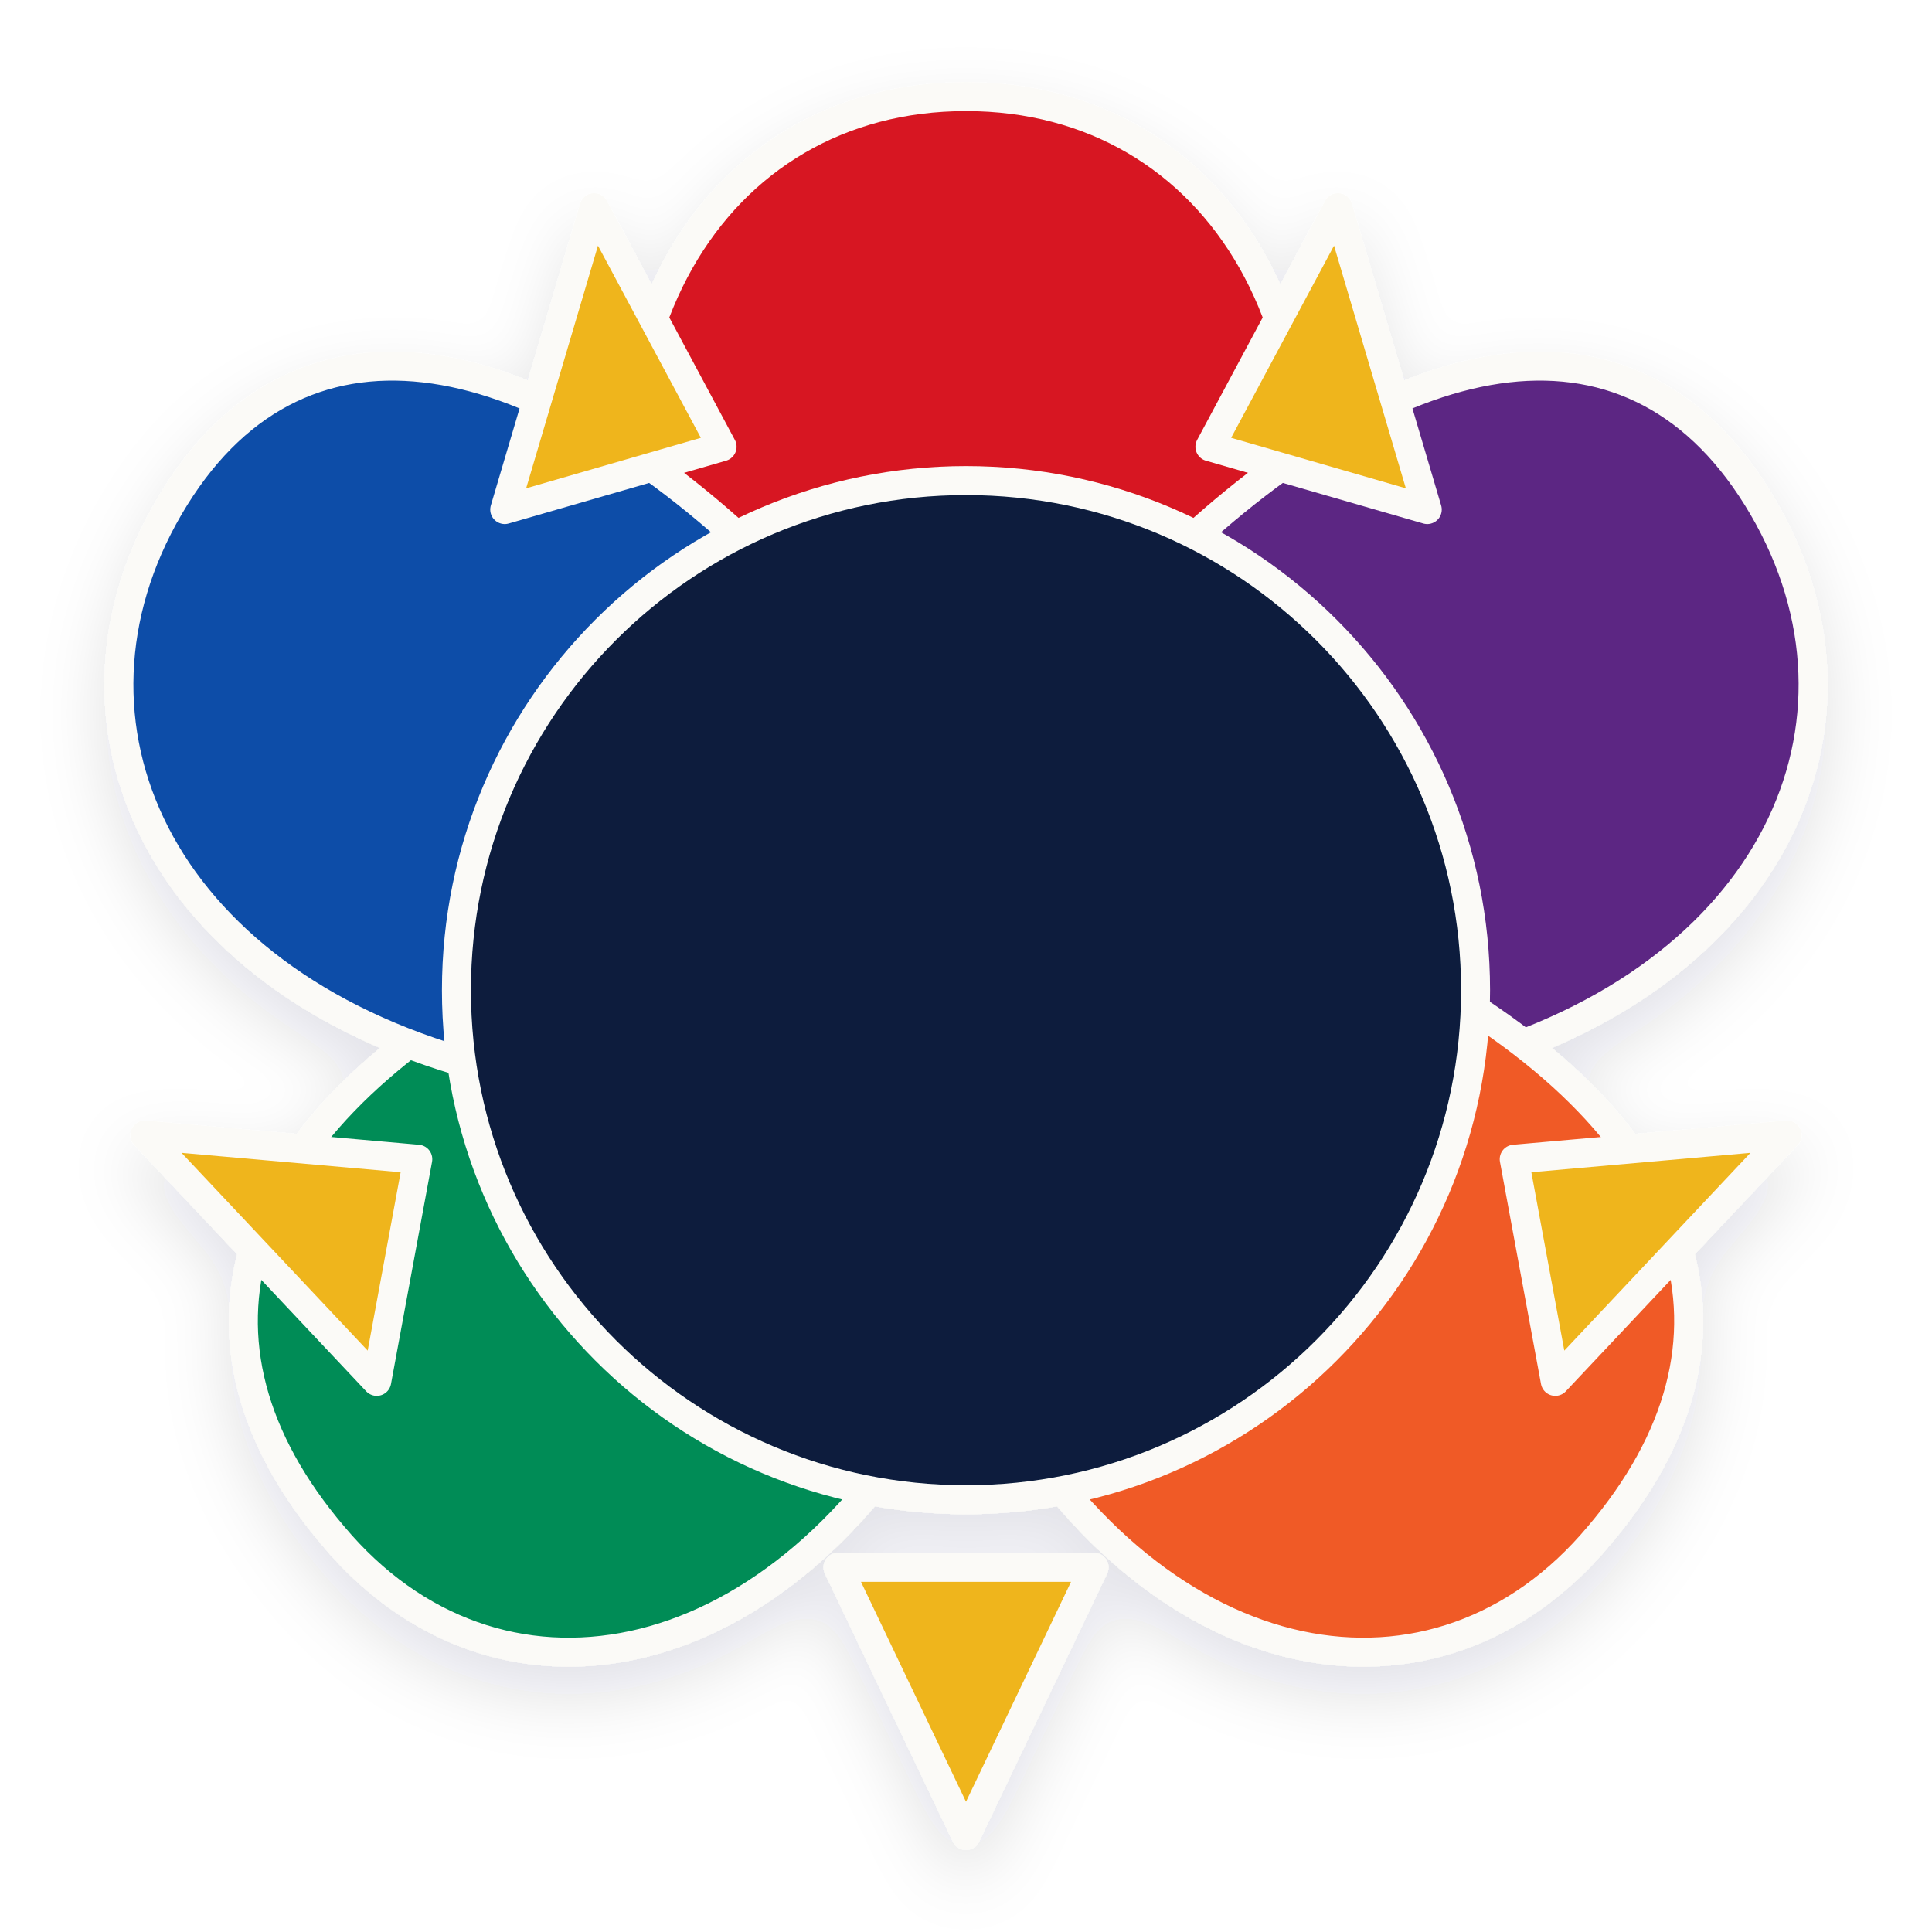
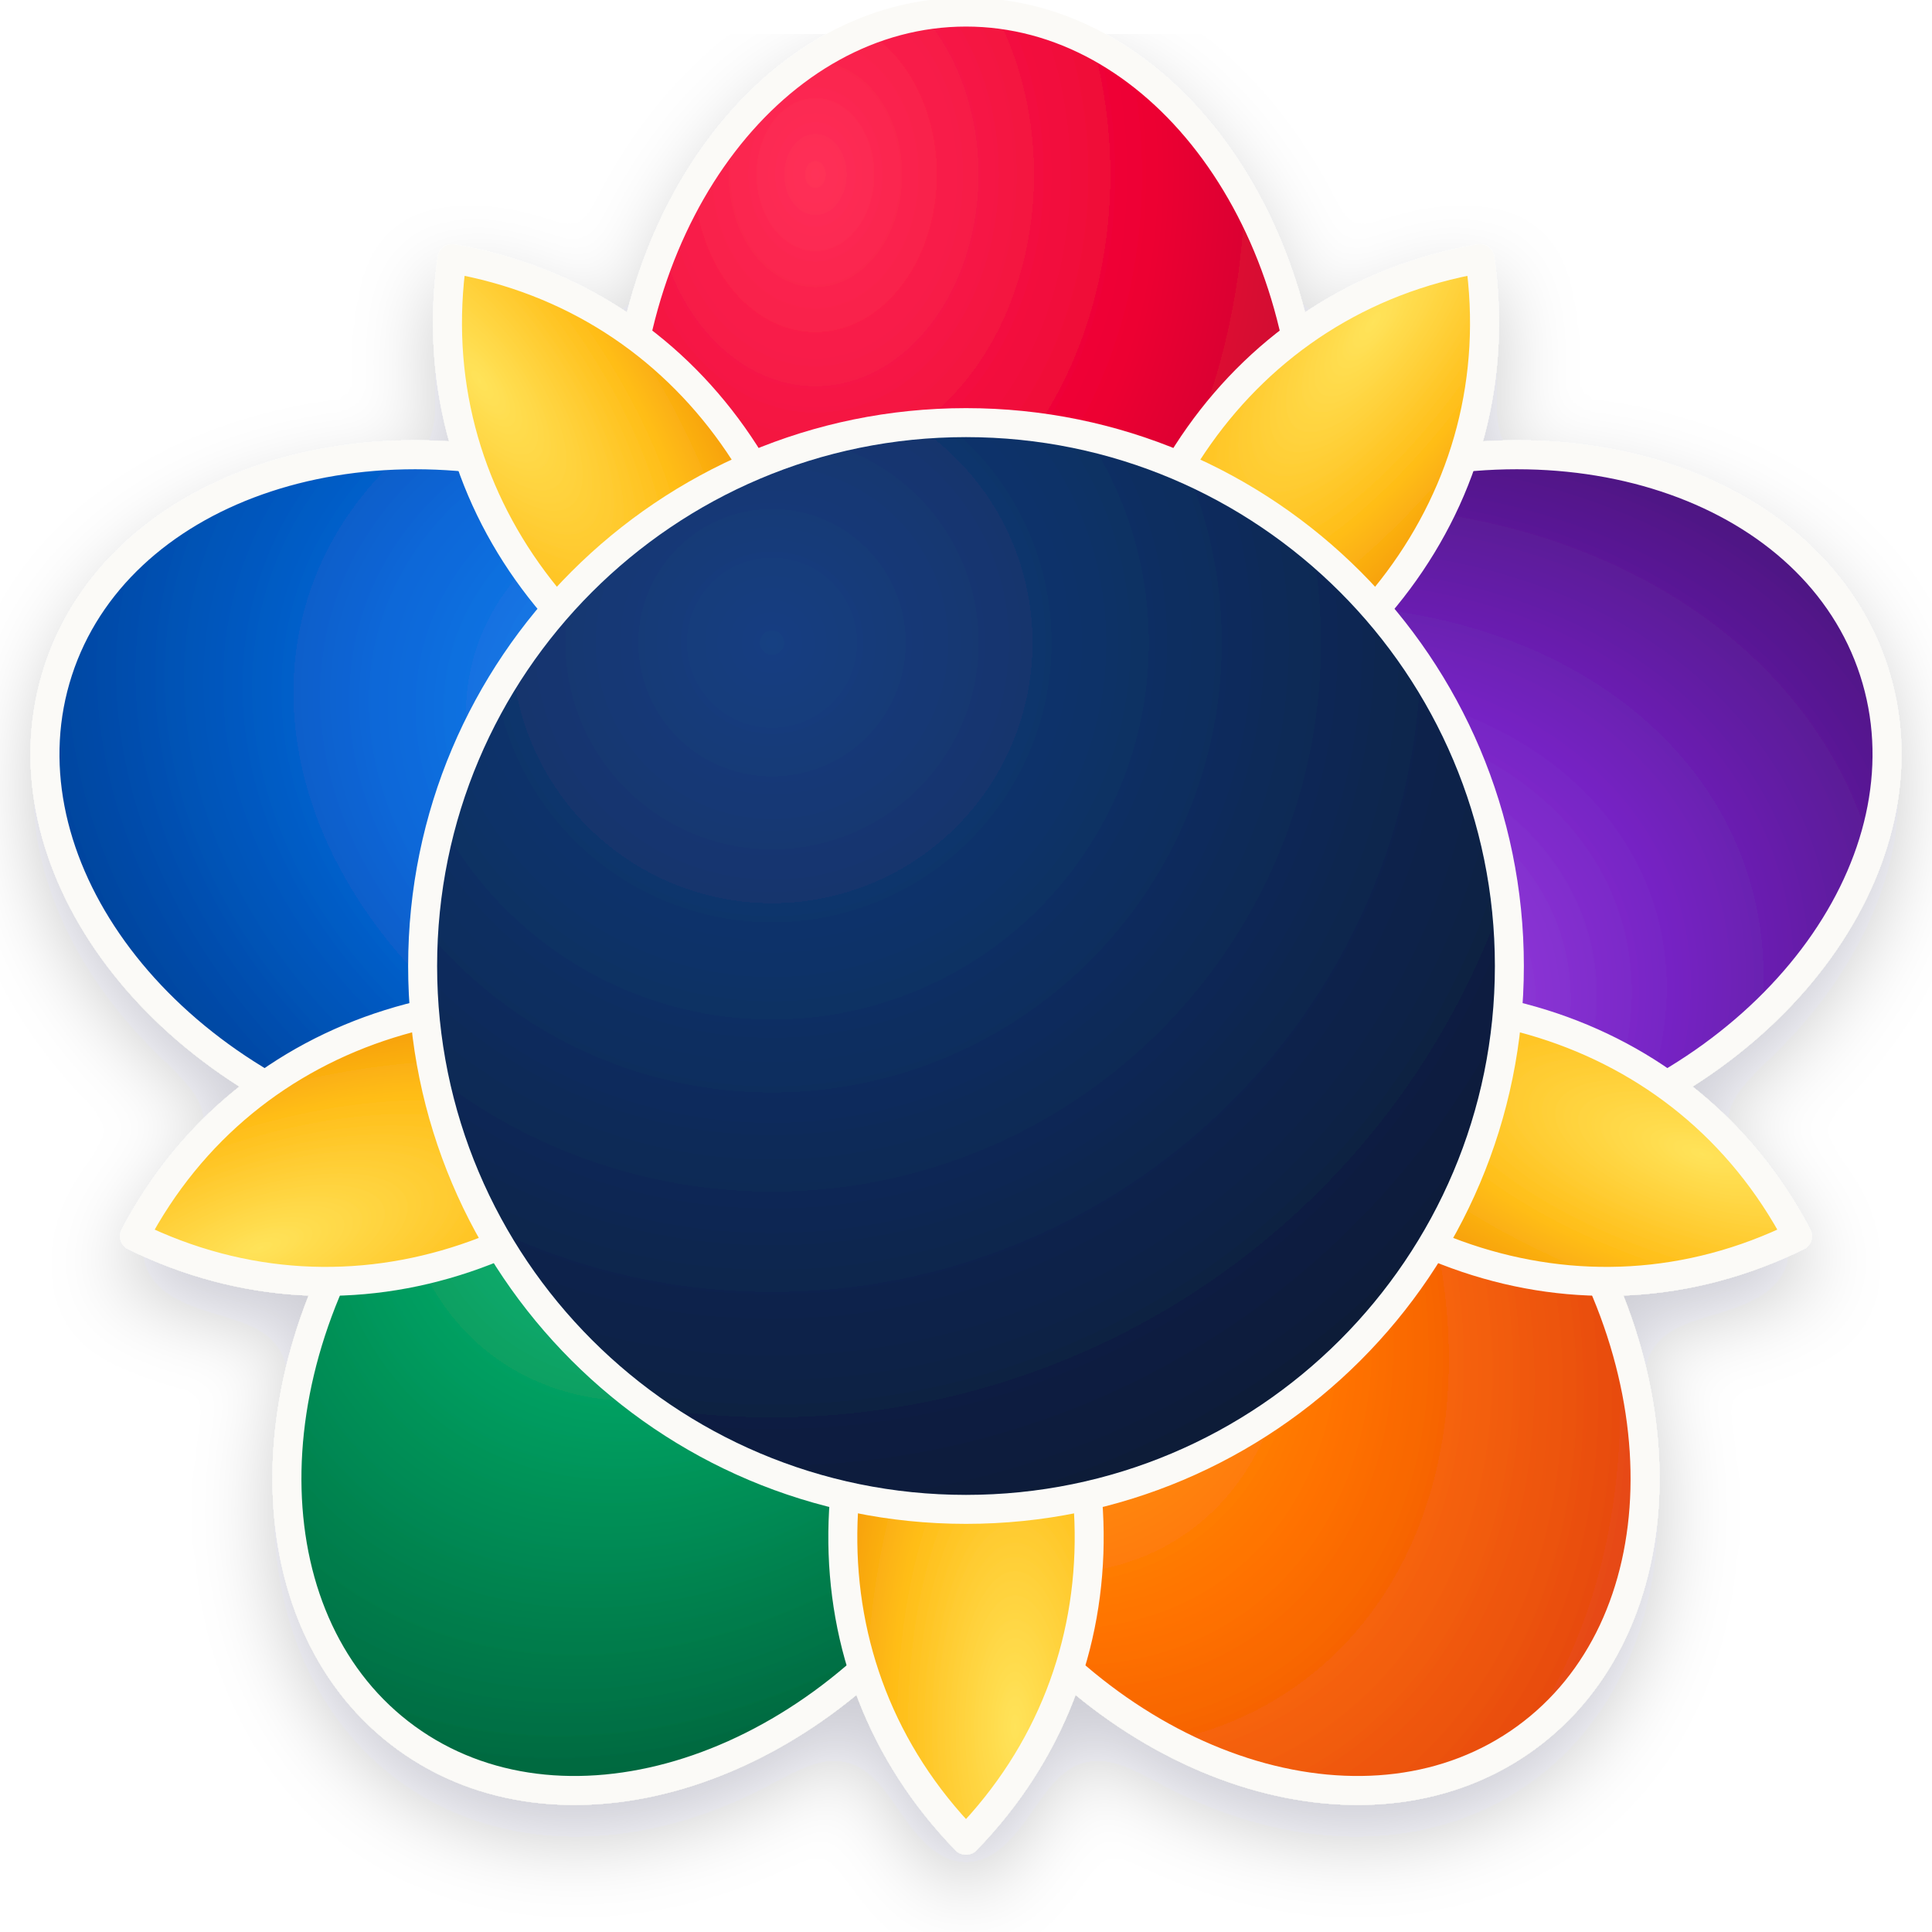
<svg xmlns="http://www.w3.org/2000/svg" viewBox="0 0 800 800" role="img" aria-label="Five-petal SRSS values flower">
  <defs>
    <filter id="soft" x="-20%" y="-20%" width="140%" height="140%">
-       <feDropShadow dx="0" dy="12" stdDeviation="14" flood-color="#06162f" flood-opacity=".12" />
+       <feDropShadow dx="0" dy="14" stdDeviation="16" flood-color="#06162f" flood-opacity=".2" />
    </filter>
+     <radialGradient id="red" cx="28%" cy="18%" r="92%">
+       <stop offset="0" stop-color="#ff3158" />
+       <stop offset=".54" stop-color="#ed0032" />
+       <stop offset="1" stop-color="#b51532" />
+     </radialGradient>
+     <radialGradient id="blue" cx="28%" cy="18%" r="98%">
+       <stop offset="0" stop-color="#3495ff" />
+       <stop offset=".5" stop-color="#0867d8" />
+       <stop offset="1" stop-color="#003b8e" />
+     </radialGradient>
+     <radialGradient id="purple" cx="28%" cy="18%" r="98%">
+       <stop offset="0" stop-color="#b457f6" />
+       <stop offset=".52" stop-color="#7624c4" />
+       <stop offset="1" stop-color="#42106f" />
+     </radialGradient>
+     <radialGradient id="orange" cx="28%" cy="18%" r="98%">
+       <stop offset="0" stop-color="#ffb129" />
+       <stop offset=".5" stop-color="#ff7200" />
+       <stop offset="1" stop-color="#df3d18" />
+     </radialGradient>
+     <radialGradient id="green" cx="28%" cy="18%" r="98%">
+       <stop offset="0" stop-color="#2bd18b" />
+       <stop offset=".5" stop-color="#00975b" />
+       <stop offset="1" stop-color="#005b38" />
+     </radialGradient>
+     <radialGradient id="gold" cx="30%" cy="18%" r="96%">
+       <stop offset="0" stop-color="#ffe35a" />
+       <stop offset=".52" stop-color="#ffbd17" />
+       <stop offset="1" stop-color="#ef8500" />
+     </radialGradient>
+     <radialGradient id="centre" cx="32%" cy="20%" r="94%">
+       <stop offset="0" stop-color="#193f82" />
+       <stop offset=".48" stop-color="#0b2b5a" />
+       <stop offset="1" stop-color="#06162f" />
+     </radialGradient>
  </defs>
  <g filter="url(#soft)" stroke="#fbfaf7" stroke-width="12" stroke-linejoin="round">
-     <path fill="#d71920" d="M400 40C505 40 568 143 529 276c-25 84-83 134-129 164-46-30-104-80-129-164C232 143 295 40 400 40Z" />
-     <path fill="#5c2583" d="M730 210c52 89 5 195-126 231-83 23-157 3-208-20 4-56 25-129 88-189 98-94 194-111 246-22Z" />
-     <path fill="#f05a28" d="M662 636c-67 80-181 60-249-58-42-74-43-151-34-207 55-10 132-9 207 32 119 66 144 153 76 233Z" />
-     <path fill="#008c57" d="M138 636c-68-80-43-167 76-233 75-41 152-42 207-32 9 56 8 133-34 207-68 118-182 138-249 58Z" />
-     <path fill="#0f4da8" d="M70 210c52-89 148-72 246 22 63 60 84 133 88 189-51 23-125 43-208 20C65 405 18 299 70 210Z" />
-     <path fill="#efb51e" d="M246 86l53 99-90 26 37-125Zm308 0-53 99 90 26-37-125ZM740 470l-113 10 17 92 96-102ZM400 760l-53-111h106L400 760ZM60 470l113 10-17 92-96-102Z" />
-     <circle cx="400" cy="410" r="211" fill="#0a1e3e" />
+     <ellipse cx="400" cy="190" rx="142" ry="185" fill="url(#red)" />
+     <ellipse cx="600" cy="335" rx="142" ry="185" fill="url(#purple)" transform="rotate(-108 600 335)" />
+     <ellipse cx="523" cy="570" rx="142" ry="185" fill="url(#orange)" transform="rotate(-36 523 570)" />
+     <ellipse cx="277" cy="570" rx="142" ry="185" fill="url(#green)" transform="rotate(36 277 570)" />
+     <ellipse cx="200" cy="335" rx="142" ry="185" fill="url(#blue)" transform="rotate(108 200 335)" />
+     <path fill="url(#gold)" d="M400 38C330 110 334 218 400 302c66-84 70-192 0-264Z" transform="rotate(36 400 400)" />
+     <path fill="url(#gold)" d="M400 38C330 110 334 218 400 302c66-84 70-192 0-264Z" transform="rotate(108 400 400)" />
+     <path fill="url(#gold)" d="M400 38C330 110 334 218 400 302c66-84 70-192 0-264Z" transform="rotate(180 400 400)" />
+     <path fill="url(#gold)" d="M400 38C330 110 334 218 400 302c66-84 70-192 0-264Z" transform="rotate(252 400 400)" />
+     <path fill="url(#gold)" d="M400 38C330 110 334 218 400 302c66-84 70-192 0-264Z" transform="rotate(324 400 400)" />
+     <circle cx="400" cy="400" r="225" fill="url(#centre)" />
  </g>
</svg>
